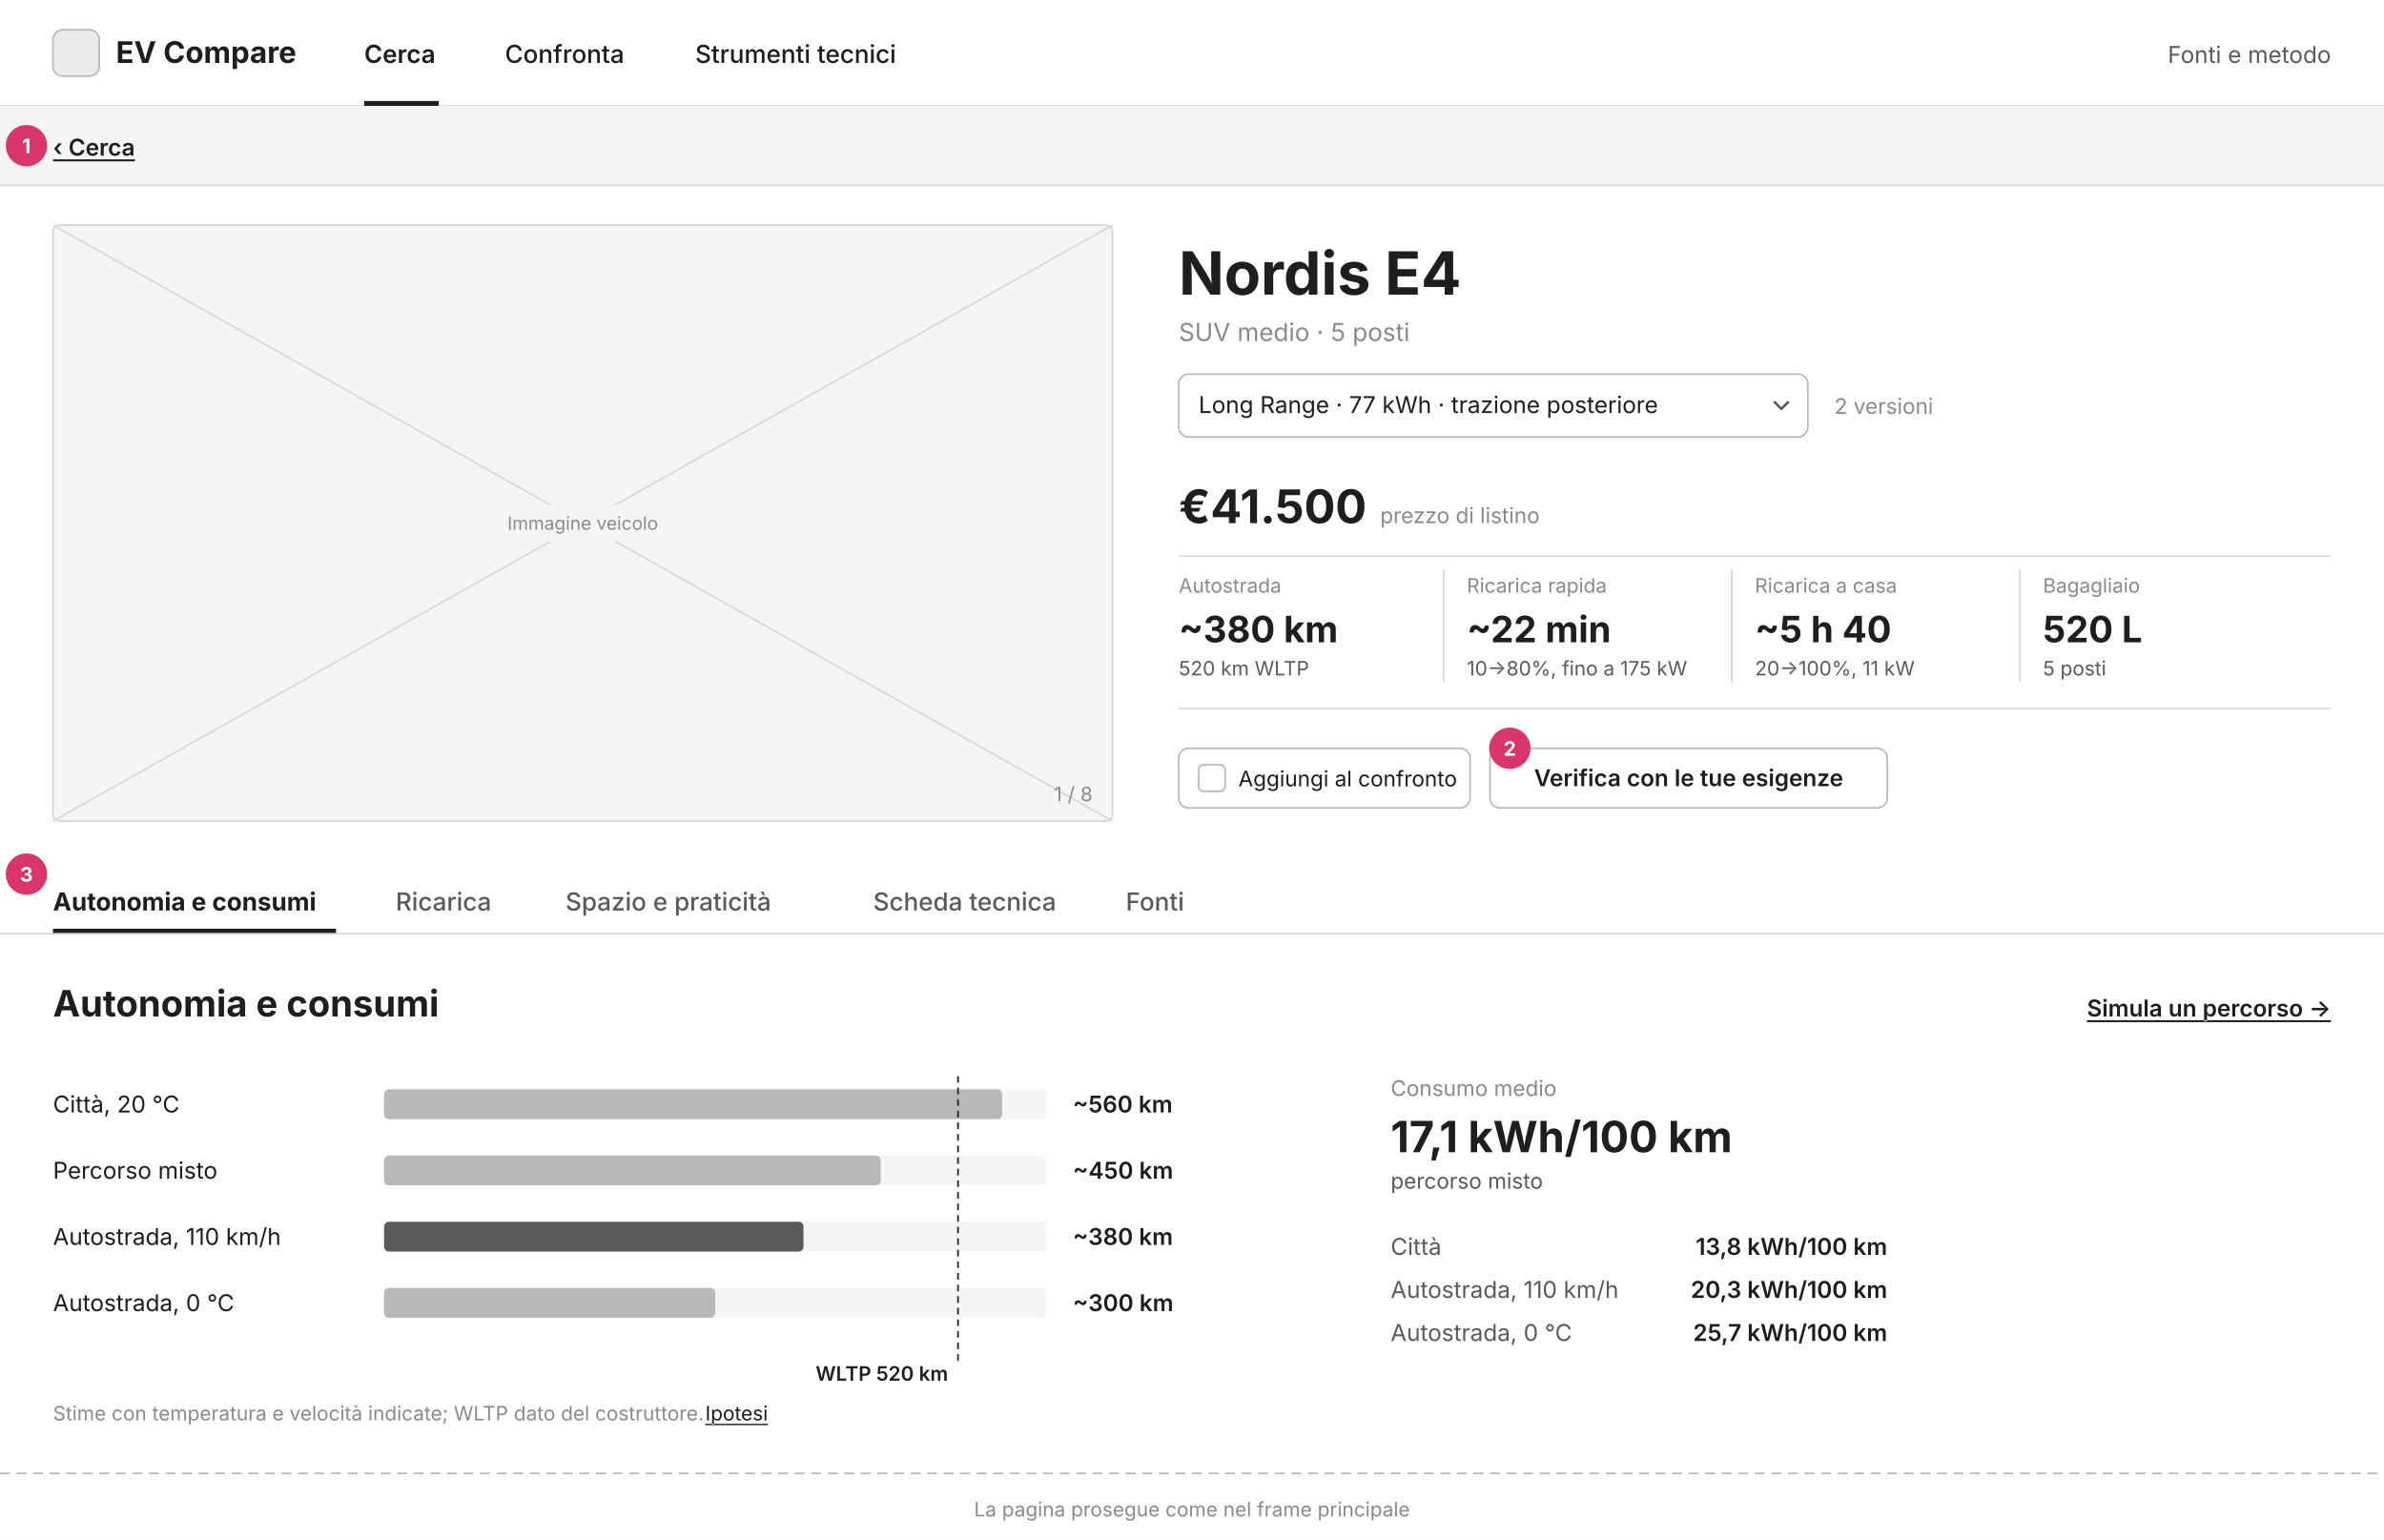
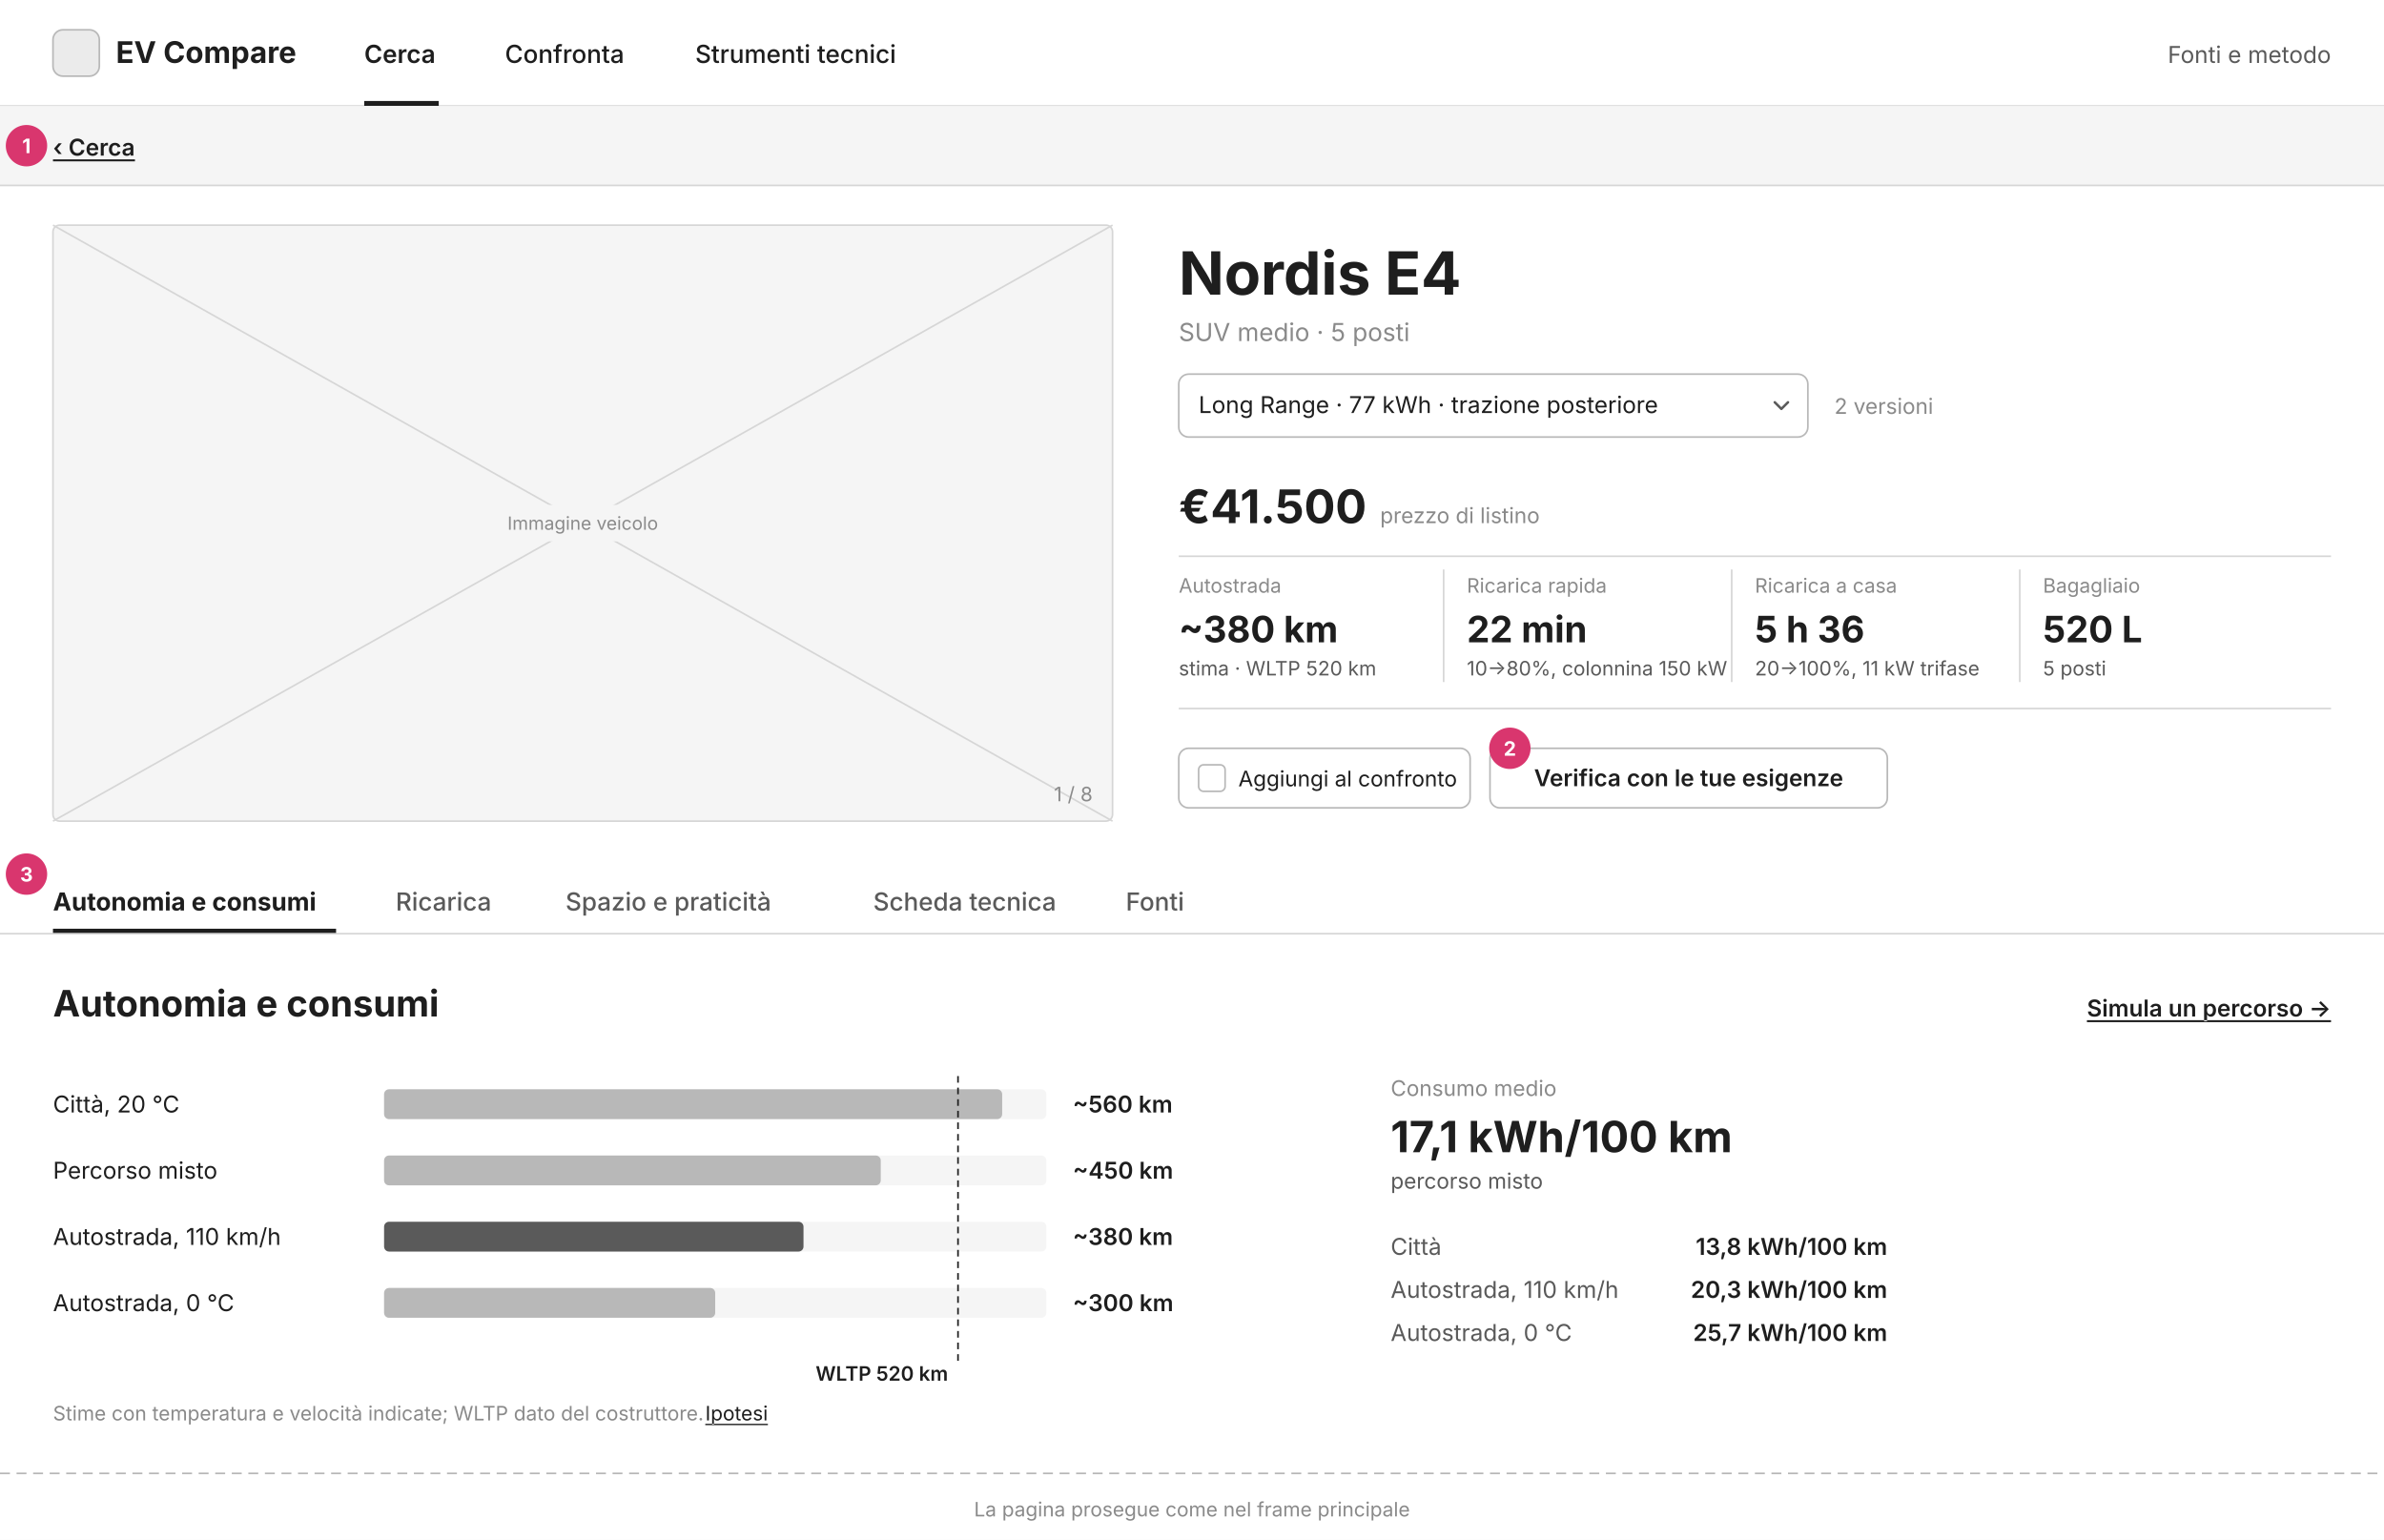
<svg xmlns="http://www.w3.org/2000/svg" width="1440" height="930" viewBox="0 0 1440 930">
  <rect id="Frame background" x="0" y="0" width="1440" height="930" fill="#FFFFFF" />
  <g id="Vehicle Analysis — Direct Access">
    <g id="Navigation">
      <rect id="rect-110" x="0" y="0" width="1440" height="64" fill="#FFFFFF" />
      <line id="line-111" x1="0" y1="64" x2="1440" y2="64" stroke="#D6D6D6" stroke-width="1" />
      <rect id="Logo placeholder" x="32" y="18" width="28" height="28" fill="#EBEBEB" rx="6" stroke="#B8B8B8" stroke-width="1" />
      <text id="Product name" x="70" y="38" font-family="Inter, Arial, Helvetica, sans-serif" font-size="18" font-weight="700" fill="#1E1E1E">EV Compare</text>
      <text id="Nav: Cerca" x="220" y="38" font-family="Inter, Arial, Helvetica, sans-serif" font-size="15" font-weight="600" fill="#1E1E1E">Cerca</text>
      <rect id="Active indicator" x="220" y="61" width="45" height="3" fill="#1E1E1E" />
      <text id="Nav: Confronta" x="305" y="38" font-family="Inter, Arial, Helvetica, sans-serif" font-size="15" font-weight="500" fill="#1E1E1E">Confronta</text>
      <text id="Nav: Strumenti tecnici" x="419.925" y="38" font-family="Inter, Arial, Helvetica, sans-serif" font-size="15" font-weight="500" fill="#1E1E1E">Strumenti tecnici</text>
      <text id="Nav: Fonti e metodo" x="1408" y="38" font-family="Inter, Arial, Helvetica, sans-serif" font-size="14" font-weight="400" fill="#5A5A5A" text-anchor="end">Fonti e metodo</text>
    </g>
    <g id="Breadcrumb">
      <rect id="rect-112" x="0" y="64" width="1440" height="48" fill="#F5F5F5" />
      <line id="line-113" x1="0" y1="112" x2="1440" y2="112" stroke="#D6D6D6" stroke-width="1" />
      <text id="Text: ‹ Cerca" x="32" y="94" font-family="Inter, Arial, Helvetica, sans-serif" font-size="14" font-weight="600" fill="#1E1E1E" text-decoration="underline">‹ Cerca</text>
    </g>
    <g id="Vehicle identity">
      <g id="Image placeholder">
        <rect id="rect-114" x="32" y="136" width="640" height="360" fill="#F5F5F5" rx="4" stroke="#D6D6D6" stroke-width="1" />
        <line id="line-115" x1="32" y1="136" x2="672" y2="496" stroke="#D6D6D6" stroke-width="1" />
        <line id="line-116" x1="672" y1="136" x2="32" y2="496" stroke="#D6D6D6" stroke-width="1" />
        <rect id="rect-117" x="295.16" y="305" width="113.68" height="22" fill="#F5F5F5" />
        <text id="Text: Immagine veicolo" x="352" y="320" font-family="Inter, Arial, Helvetica, sans-serif" font-size="11" font-weight="400" fill="#8A8A8A" text-anchor="middle">Immagine veicolo</text>
      </g>
      <text id="Text: 1 / 8" x="660" y="484" font-family="Inter, Arial, Helvetica, sans-serif" font-size="12" font-weight="400" fill="#8A8A8A" text-anchor="end">1 / 8</text>
      <text id="Text: Nordis E4" x="712" y="178" font-family="Inter, Arial, Helvetica, sans-serif" font-size="36" font-weight="700" fill="#1E1E1E">Nordis E4</text>
      <text id="Text: SUV medio · 5 posti" x="712" y="206" font-family="Inter, Arial, Helvetica, sans-serif" font-size="15" font-weight="400" fill="#8A8A8A">SUV medio · 5 posti</text>
      <g id="Dropdown: Long Range · 77 kWh · trazione posteriore">
        <rect id="rect-118" x="712" y="226" width="380" height="38" fill="#FFFFFF" rx="6" stroke="#B8B8B8" stroke-width="1" />
        <text id="Text: Long Range · 77 kWh · trazio" x="724" y="249.5" font-family="Inter, Arial, Helvetica, sans-serif" font-size="14" font-weight="400" fill="#1E1E1E">Long Range · 77 kWh · trazione posteriore</text>
        <path id="path-119" d="M1072 243 l4 4 l4 -4" fill="none" stroke="#5A5A5A" stroke-width="1.5" stroke-linecap="round" stroke-linejoin="round" />
      </g>
      <text id="Text: 2 versioni" x="1108" y="250" font-family="Inter, Arial, Helvetica, sans-serif" font-size="13" font-weight="400" fill="#8A8A8A">2 versioni</text>
      <text id="Text: €41.500" x="712" y="316" font-family="Inter, Arial, Helvetica, sans-serif" font-size="28" font-weight="700" fill="#1E1E1E">€41.500</text>
      <text id="Text: prezzo di listino" x="833.6" y="316" font-family="Inter, Arial, Helvetica, sans-serif" font-size="13" font-weight="400" fill="#8A8A8A">prezzo di listino</text>
      <g id="Key fact: Autostrada">
        <text id="Text: Autostrada" x="712" y="358" font-family="Inter, Arial, Helvetica, sans-serif" font-size="12" font-weight="400" fill="#8A8A8A">Autostrada</text>
        <text id="Text: ~380 km" x="712" y="388" font-family="Inter, Arial, Helvetica, sans-serif" font-size="22" font-weight="700" fill="#1E1E1E">~380 km</text>
-         <text id="Text: 520 km WLTP" x="712" y="408" font-family="Inter, Arial, Helvetica, sans-serif" font-size="12" font-weight="400" fill="#5A5A5A">520 km WLTP</text>
+         <text id="Text: stima · WLTP 520 km" x="712" y="408" font-family="Inter, Arial, Helvetica, sans-serif" font-size="12" font-weight="400" fill="#5A5A5A">stima · WLTP 520 km</text>
      </g>
      <g id="Key fact: Ricarica rapida">
        <line id="line-120" x1="872" y1="344" x2="872" y2="412" stroke="#D6D6D6" stroke-width="1" />
        <text id="Text: Ricarica rapida" x="886" y="358" font-family="Inter, Arial, Helvetica, sans-serif" font-size="12" font-weight="400" fill="#8A8A8A">Ricarica rapida</text>
-         <text id="Text: ~22 min" x="886" y="388" font-family="Inter, Arial, Helvetica, sans-serif" font-size="22" font-weight="700" fill="#1E1E1E">~22 min</text>
-         <text id="Text: 10→80%, fino a 175 kW" x="886" y="408" font-family="Inter, Arial, Helvetica, sans-serif" font-size="12" font-weight="400" fill="#5A5A5A">10→80%, fino a 175 kW</text>
+         <text id="Text: 22 min" x="886" y="388" font-family="Inter, Arial, Helvetica, sans-serif" font-size="22" font-weight="700" fill="#1E1E1E">22 min</text>
+         <text id="Text: 10→80%, colonnina 150 kW" x="886" y="408" font-family="Inter, Arial, Helvetica, sans-serif" font-size="12" font-weight="400" fill="#5A5A5A">10→80%, colonnina 150 kW</text>
      </g>
      <g id="Key fact: Ricarica a casa">
        <line id="line-121" x1="1046" y1="344" x2="1046" y2="412" stroke="#D6D6D6" stroke-width="1" />
        <text id="Text: Ricarica a casa" x="1060" y="358" font-family="Inter, Arial, Helvetica, sans-serif" font-size="12" font-weight="400" fill="#8A8A8A">Ricarica a casa</text>
-         <text id="Text: ~5 h 40" x="1060" y="388" font-family="Inter, Arial, Helvetica, sans-serif" font-size="22" font-weight="700" fill="#1E1E1E">~5 h 40</text>
-         <text id="Text: 20→100%, 11 kW" x="1060" y="408" font-family="Inter, Arial, Helvetica, sans-serif" font-size="12" font-weight="400" fill="#5A5A5A">20→100%, 11 kW</text>
+         <text id="Text: 5 h 36" x="1060" y="388" font-family="Inter, Arial, Helvetica, sans-serif" font-size="22" font-weight="700" fill="#1E1E1E">5 h 36</text>
+         <text id="Text: 20→100%, 11 kW trifase" x="1060" y="408" font-family="Inter, Arial, Helvetica, sans-serif" font-size="12" font-weight="400" fill="#5A5A5A">20→100%, 11 kW trifase</text>
      </g>
      <g id="Key fact: Bagagliaio">
        <line id="line-122" x1="1220" y1="344" x2="1220" y2="412" stroke="#D6D6D6" stroke-width="1" />
        <text id="Text: Bagagliaio" x="1234" y="358" font-family="Inter, Arial, Helvetica, sans-serif" font-size="12" font-weight="400" fill="#8A8A8A">Bagagliaio</text>
        <text id="Text: 520 L" x="1234" y="388" font-family="Inter, Arial, Helvetica, sans-serif" font-size="22" font-weight="700" fill="#1E1E1E">520 L</text>
        <text id="Text: 5 posti" x="1234" y="408" font-family="Inter, Arial, Helvetica, sans-serif" font-size="12" font-weight="400" fill="#5A5A5A">5 posti</text>
      </g>
      <line id="line-123" x1="712" y1="336" x2="1408" y2="336" stroke="#D6D6D6" stroke-width="1" />
      <line id="line-124" x1="712" y1="428" x2="1408" y2="428" stroke="#D6D6D6" stroke-width="1" />
      <g id="Compare toggle: off">
        <rect id="rect-125" x="712" y="452" width="176" height="36" fill="#FFFFFF" rx="6" stroke="#B8B8B8" stroke-width="1" />
        <g id="Checkbox: Aggiungi al confronto">
          <rect id="rect-126" x="724" y="462" width="16" height="16" fill="#FFFFFF" rx="3" stroke="#B8B8B8" stroke-width="1" />
          <text id="Text: Aggiungi al confronto" x="748" y="475" font-family="Inter, Arial, Helvetica, sans-serif" font-size="13" font-weight="400" fill="#1E1E1E">Aggiungi al confronto</text>
        </g>
      </g>
      <g id="Button: Verifica con le tue esigenze">
        <rect id="rect-127" x="900" y="452" width="240" height="36" fill="#FFFFFF" rx="6" stroke="#B8B8B8" stroke-width="1" />
        <text id="Text: Verifica con le tue esigenze" x="1020" y="474.9" font-family="Inter, Arial, Helvetica, sans-serif" font-size="14" font-weight="600" fill="#1E1E1E" text-anchor="middle">Verifica con le tue esigenze</text>
      </g>
    </g>
    <g id="Section navigation (sticky)">
      <text id="Text: Autonomia e consumi" x="32" y="550" font-family="Inter, Arial, Helvetica, sans-serif" font-size="15" font-weight="700" fill="#1E1E1E">Autonomia e consumi</text>
      <rect id="rect-128" x="32" y="561" width="171" height="3" fill="#1E1E1E" />
      <text id="Text: Ricarica" x="239" y="550" font-family="Inter, Arial, Helvetica, sans-serif" font-size="15" font-weight="500" fill="#5A5A5A">Ricarica</text>
      <text id="Text: Spazio e praticità" x="341.6" y="550" font-family="Inter, Arial, Helvetica, sans-serif" font-size="15" font-weight="500" fill="#5A5A5A">Spazio e praticità</text>
      <text id="Text: Scheda tecnica" x="527.45" y="550" font-family="Inter, Arial, Helvetica, sans-serif" font-size="15" font-weight="500" fill="#5A5A5A">Scheda tecnica</text>
      <text id="Text: Fonti" x="680" y="550" font-family="Inter, Arial, Helvetica, sans-serif" font-size="15" font-weight="500" fill="#5A5A5A">Fonti</text>
      <line id="line-129" x1="0" y1="564" x2="1440" y2="564" stroke="#D6D6D6" stroke-width="1" />
    </g>
    <g id="Section: Autonomia e consumi">
      <text id="Text: Autonomia e consumi" x="32" y="614" font-family="Inter, Arial, Helvetica, sans-serif" font-size="22" font-weight="700" fill="#1E1E1E">Autonomia e consumi</text>
      <text id="Text: Simula un percorso →" x="1408" y="614" font-family="Inter, Arial, Helvetica, sans-serif" font-size="14" font-weight="600" fill="#1E1E1E" text-anchor="end" text-decoration="underline">Simula un percorso →</text>
      <text id="Text: Città, 20 °C" x="32" y="672" font-family="Inter, Arial, Helvetica, sans-serif" font-size="14" font-weight="400" fill="#1E1E1E">Città, 20 °C</text>
      <rect id="rect-130" x="232" y="658" width="400" height="18" fill="#F5F5F5" rx="3" />
      <rect id="rect-131" x="232" y="658" width="373.333" height="18" fill="#B8B8B8" rx="3" />
      <text id="Text: ~560 km" x="648" y="672" font-family="Inter, Arial, Helvetica, sans-serif" font-size="14" font-weight="600" fill="#1E1E1E">~560 km</text>
      <text id="Text: Percorso misto" x="32" y="712" font-family="Inter, Arial, Helvetica, sans-serif" font-size="14" font-weight="400" fill="#1E1E1E">Percorso misto</text>
      <rect id="rect-132" x="232" y="698" width="400" height="18" fill="#F5F5F5" rx="3" />
      <rect id="rect-133" x="232" y="698" width="300" height="18" fill="#B8B8B8" rx="3" />
      <text id="Text: ~450 km" x="648" y="712" font-family="Inter, Arial, Helvetica, sans-serif" font-size="14" font-weight="600" fill="#1E1E1E">~450 km</text>
      <text id="Text: Autostrada, 110 km/h" x="32" y="752" font-family="Inter, Arial, Helvetica, sans-serif" font-size="14" font-weight="400" fill="#1E1E1E">Autostrada, 110 km/h</text>
      <rect id="rect-134" x="232" y="738" width="400" height="18" fill="#F5F5F5" rx="3" />
      <rect id="rect-135" x="232" y="738" width="253.333" height="18" fill="#5A5A5A" rx="3" />
      <text id="Text: ~380 km" x="648" y="752" font-family="Inter, Arial, Helvetica, sans-serif" font-size="14" font-weight="600" fill="#1E1E1E">~380 km</text>
      <text id="Text: Autostrada, 0 °C" x="32" y="792" font-family="Inter, Arial, Helvetica, sans-serif" font-size="14" font-weight="400" fill="#1E1E1E">Autostrada, 0 °C</text>
      <rect id="rect-136" x="232" y="778" width="400" height="18" fill="#F5F5F5" rx="3" />
      <rect id="rect-137" x="232" y="778" width="200" height="18" fill="#B8B8B8" rx="3" />
      <text id="Text: ~300 km" x="648" y="792" font-family="Inter, Arial, Helvetica, sans-serif" font-size="14" font-weight="600" fill="#1E1E1E">~300 km</text>
      <line id="line-138" x1="578.667" y1="650" x2="578.667" y2="822" stroke="#1E1E1E" stroke-width="1" stroke-dasharray="4 3" />
      <text id="Text: WLTP 520 km" x="572.667" y="834" font-family="Inter, Arial, Helvetica, sans-serif" font-size="12" font-weight="600" fill="#1E1E1E" text-anchor="end">WLTP 520 km</text>
      <text id="Text: Stime con temperatura e velo" x="32" y="858" font-family="Inter, Arial, Helvetica, sans-serif" font-size="12" font-weight="400" fill="#8A8A8A">Stime con temperatura e velocità indicate; WLTP dato del costruttore.</text>
      <text id="Text: Ipotesi" x="426.014" y="858" font-family="Inter, Arial, Helvetica, sans-serif" font-size="12" font-weight="400" fill="#1E1E1E" text-decoration="underline">Ipotesi</text>
      <text id="Text: Consumo medio" x="840" y="662" font-family="Inter, Arial, Helvetica, sans-serif" font-size="13" font-weight="400" fill="#8A8A8A">Consumo medio</text>
      <text id="Text: 17,1 kWh/100 km" x="840" y="696" font-family="Inter, Arial, Helvetica, sans-serif" font-size="26" font-weight="700" fill="#1E1E1E">17,1 kWh/100 km</text>
      <text id="Text: percorso misto" x="840" y="718" font-family="Inter, Arial, Helvetica, sans-serif" font-size="13" font-weight="400" fill="#5A5A5A">percorso misto</text>
      <text id="Text: Città" x="840" y="758" font-family="Inter, Arial, Helvetica, sans-serif" font-size="14" font-weight="400" fill="#5A5A5A">Città</text>
      <text id="Text: 13,8 kWh/100 km" x="1140" y="758" font-family="Inter, Arial, Helvetica, sans-serif" font-size="14" font-weight="600" fill="#1E1E1E" text-anchor="end">13,8 kWh/100 km</text>
      <text id="Text: Autostrada, 110 km/h" x="840" y="784" font-family="Inter, Arial, Helvetica, sans-serif" font-size="14" font-weight="400" fill="#5A5A5A">Autostrada, 110 km/h</text>
      <text id="Text: 20,3 kWh/100 km" x="1140" y="784" font-family="Inter, Arial, Helvetica, sans-serif" font-size="14" font-weight="600" fill="#1E1E1E" text-anchor="end">20,3 kWh/100 km</text>
      <text id="Text: Autostrada, 0 °C" x="840" y="810" font-family="Inter, Arial, Helvetica, sans-serif" font-size="14" font-weight="400" fill="#5A5A5A">Autostrada, 0 °C</text>
      <text id="Text: 25,7 kWh/100 km" x="1140" y="810" font-family="Inter, Arial, Helvetica, sans-serif" font-size="14" font-weight="600" fill="#1E1E1E" text-anchor="end">25,7 kWh/100 km</text>
    </g>
    <rect id="Crop fade" x="0" y="890" width="1440" height="40" fill="#FFFFFF" />
    <line id="line-139" x1="0" y1="890" x2="1440" y2="890" stroke="#B8B8B8" stroke-width="1" stroke-dasharray="6 4" />
    <text id="Text: La pagina prosegue come nel " x="720" y="916" font-family="Inter, Arial, Helvetica, sans-serif" font-size="12" font-weight="400" fill="#8A8A8A" text-anchor="middle">La pagina prosegue come nel frame principale</text>
    <g id="Annotations">
      <g id="Annotation 1">
        <circle id="circle-140" cx="16" cy="88" r="12" fill="#D9366E" stroke="#D9366E" stroke-width="1" />
        <text id="Text: 1" x="16" y="92.5" font-family="Inter, Arial, Helvetica, sans-serif" font-size="12" font-weight="700" fill="#FFFFFF" text-anchor="middle">1</text>
      </g>
      <g id="Annotation 2">
        <circle id="circle-141" cx="912" cy="452" r="12" fill="#D9366E" stroke="#D9366E" stroke-width="1" />
        <text id="Text: 2" x="912" y="456.5" font-family="Inter, Arial, Helvetica, sans-serif" font-size="12" font-weight="700" fill="#FFFFFF" text-anchor="middle">2</text>
      </g>
      <g id="Annotation 3">
        <circle id="circle-142" cx="16" cy="528" r="12" fill="#D9366E" stroke="#D9366E" stroke-width="1" />
        <text id="Text: 3" x="16" y="532.5" font-family="Inter, Arial, Helvetica, sans-serif" font-size="12" font-weight="700" fill="#FFFFFF" text-anchor="middle">3</text>
      </g>
    </g>
  </g>
</svg>
